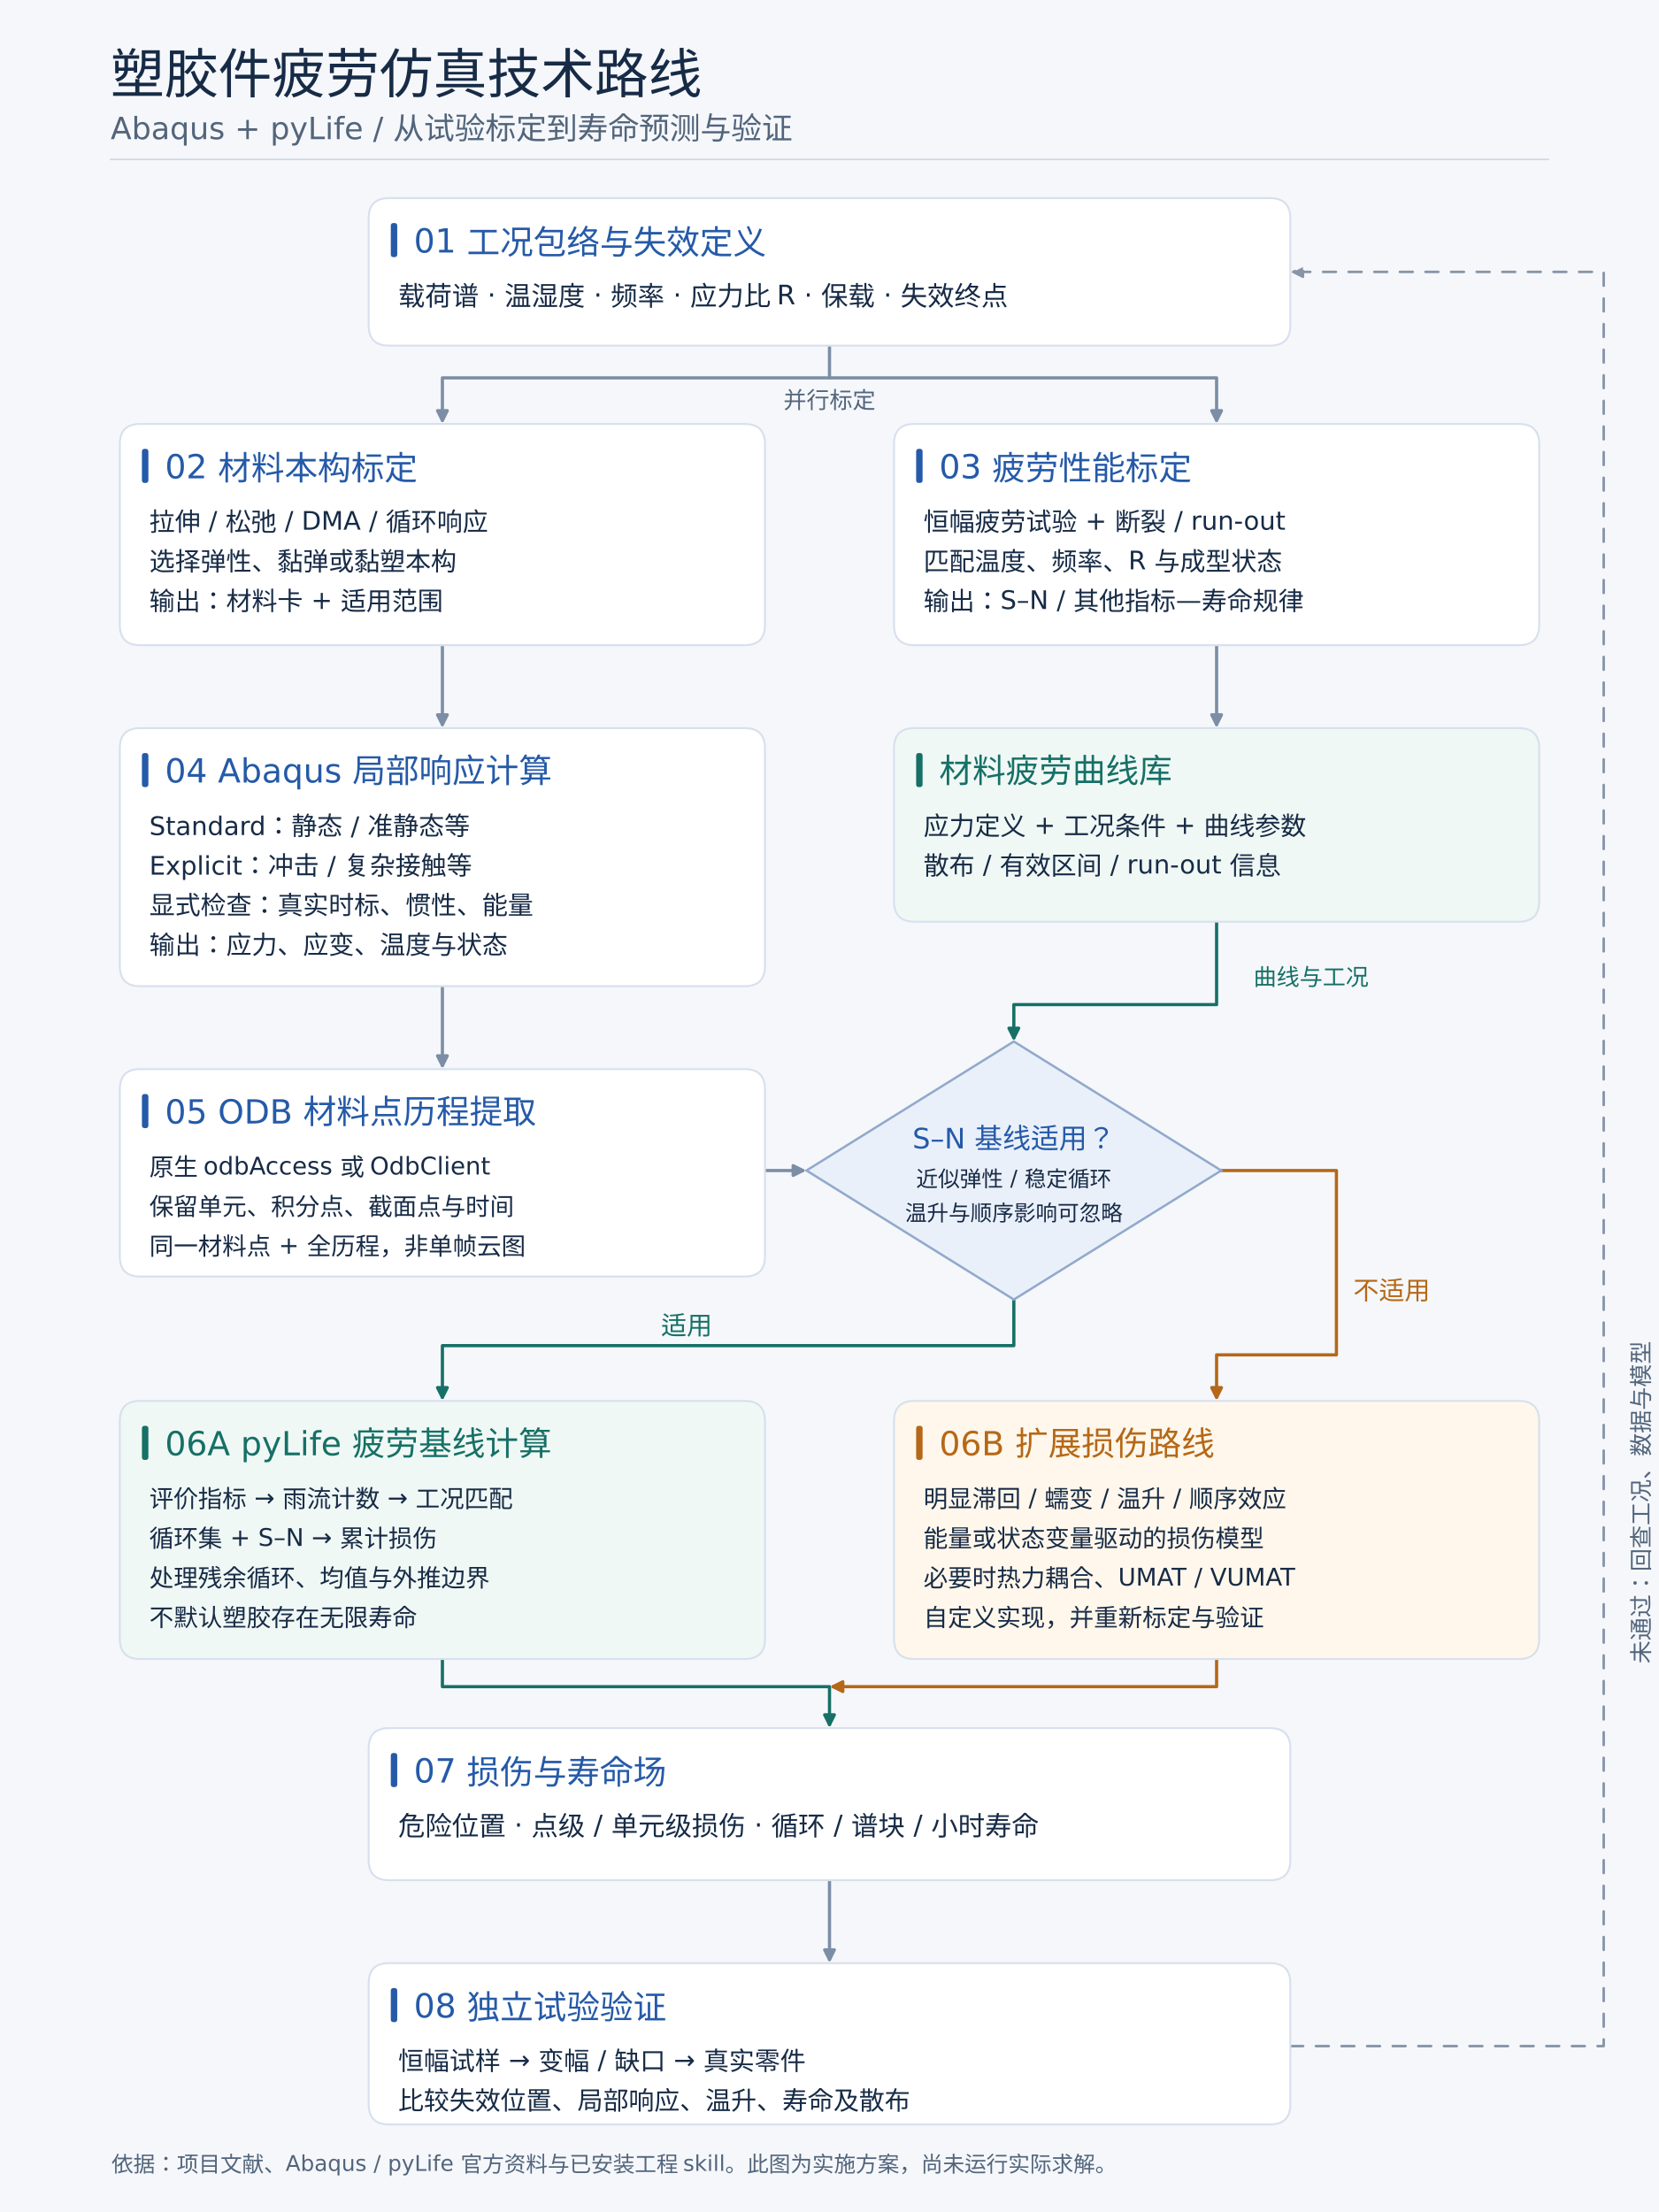
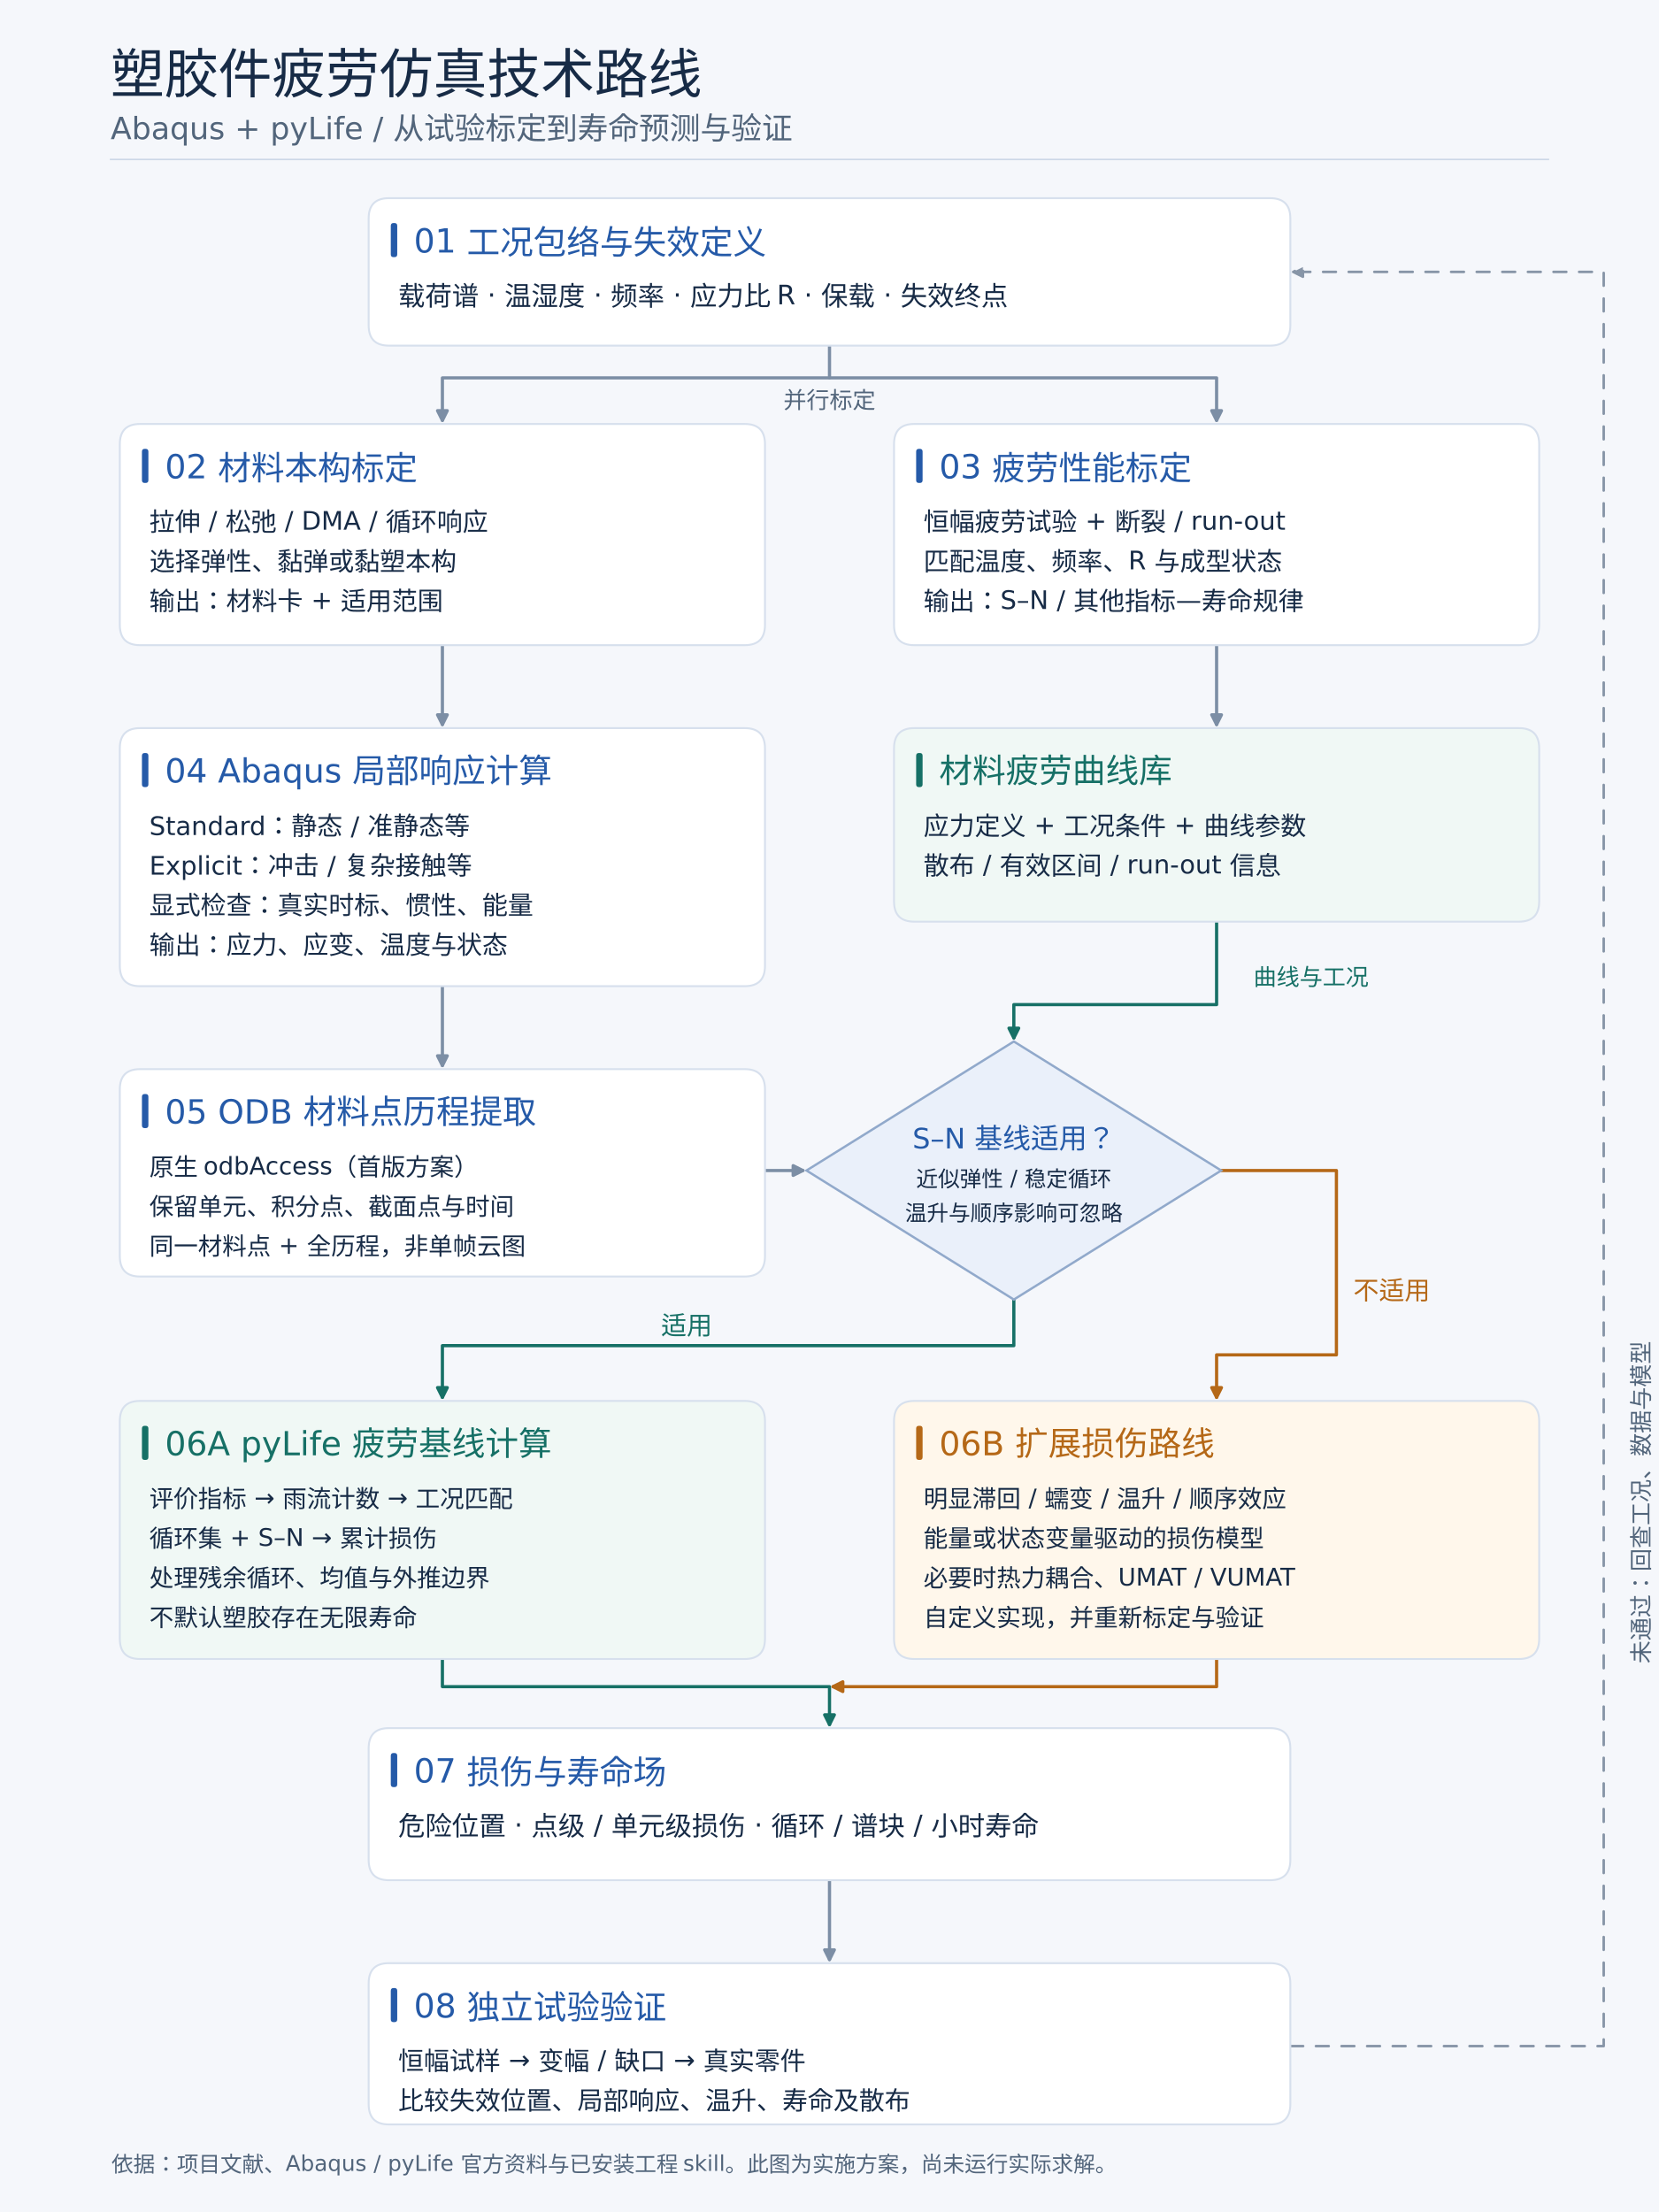
<svg xmlns="http://www.w3.org/2000/svg" width="1296pt" height="1728pt" viewBox="0 0 1296 1728" version="1.1">
  <defs>
    <style type="text/css">*{stroke-linejoin: round; stroke-linecap: butt}</style>
  </defs>
  <g id="figure_1">
    <g id="patch_1">
      <path d="M 0 1728  L 1296 1728  L 1296 0  L 0 0  z " style="fill: #f5f7fb" />
    </g>
    <g id="axes_1">
      <g id="patch_2">
        <path d="M 648 270  L 648 295.2  L 345.6 295.2  L 345.6 328.405  " clip-path="url(#p474b84f887)" style="fill: none; stroke: #7c8ea5; stroke-width: 2.5; stroke-linecap: round" />
        <path d="M 349.4 320.805  L 345.6 328.405  L 341.8 320.805  z " clip-path="url(#p474b84f887)" style="fill: #7c8ea5; stroke: #7c8ea5; stroke-width: 2.5; stroke-linecap: round" />
      </g>
      <g id="patch_3">
        <path d="M 648 295.2  L 950.4 295.2  L 950.4 328.405  " clip-path="url(#p474b84f887)" style="fill: none; stroke: #7c8ea5; stroke-width: 2.5; stroke-linecap: round" />
        <path d="M 954.2 320.805  L 950.4 328.405  L 946.6 320.805  z " clip-path="url(#p474b84f887)" style="fill: #7c8ea5; stroke: #7c8ea5; stroke-width: 2.5; stroke-linecap: round" />
      </g>
      <g id="patch_4">
        <path d="M 345.6 504  L 345.6 566.005  " clip-path="url(#p474b84f887)" style="fill: none; stroke: #7c8ea5; stroke-width: 2.5; stroke-linecap: round" />
        <path d="M 349.4 558.405  L 345.6 566.005  L 341.8 558.405  z " clip-path="url(#p474b84f887)" style="fill: #7c8ea5; stroke: #7c8ea5; stroke-width: 2.5; stroke-linecap: round" />
      </g>
      <g id="patch_5">
        <path d="M 950.4 504  L 950.4 566.005  " clip-path="url(#p474b84f887)" style="fill: none; stroke: #7c8ea5; stroke-width: 2.5; stroke-linecap: round" />
        <path d="M 954.2 558.405  L 950.4 566.005  L 946.6 558.405  z " clip-path="url(#p474b84f887)" style="fill: #7c8ea5; stroke: #7c8ea5; stroke-width: 2.5; stroke-linecap: round" />
      </g>
      <g id="patch_6">
        <path d="M 345.6 770.4  L 345.6 832.405  " clip-path="url(#p474b84f887)" style="fill: none; stroke: #7c8ea5; stroke-width: 2.5; stroke-linecap: round" />
        <path d="M 349.4 824.805  L 345.6 832.405  L 341.8 824.805  z " clip-path="url(#p474b84f887)" style="fill: #7c8ea5; stroke: #7c8ea5; stroke-width: 2.5; stroke-linecap: round" />
      </g>
      <g id="patch_7">
        <path d="M 597.6 914.4  L 627.205 914.4  " clip-path="url(#p474b84f887)" style="fill: none; stroke: #7c8ea5; stroke-width: 2.5; stroke-linecap: round" />
        <path d="M 619.605 910.6  L 627.205 914.4  L 619.605 918.2  z " clip-path="url(#p474b84f887)" style="fill: #7c8ea5; stroke: #7c8ea5; stroke-width: 2.5; stroke-linecap: round" />
      </g>
      <g id="patch_8">
        <path d="M 950.4 720  L 950.4 784.8  L 792 784.8  L 792 810.805  " clip-path="url(#p474b84f887)" style="fill: none; stroke: #167066; stroke-width: 2.5; stroke-linecap: round" />
        <path d="M 795.8 803.205  L 792 810.805  L 788.2 803.205  z " clip-path="url(#p474b84f887)" style="fill: #167066; stroke: #167066; stroke-width: 2.5; stroke-linecap: round" />
      </g>
      <g id="patch_9">
        <path d="M 792 1015.2  L 792 1051.2  L 345.6 1051.2  L 345.6 1091.605  " clip-path="url(#p474b84f887)" style="fill: none; stroke: #167066; stroke-width: 2.5; stroke-linecap: round" />
        <path d="M 349.4 1084.005  L 345.6 1091.605  L 341.8 1084.005  z " clip-path="url(#p474b84f887)" style="fill: #167066; stroke: #167066; stroke-width: 2.5; stroke-linecap: round" />
      </g>
      <g id="patch_10">
        <path d="M 954 914.4  L 1044 914.4  L 1044 1058.4  L 950.4 1058.4  L 950.4 1091.605  " clip-path="url(#p474b84f887)" style="fill: none; stroke: #b56817; stroke-width: 2.5; stroke-linecap: round" />
        <path d="M 954.2 1084.005  L 950.4 1091.605  L 946.6 1084.005  z " clip-path="url(#p474b84f887)" style="fill: #b56817; stroke: #b56817; stroke-width: 2.5; stroke-linecap: round" />
      </g>
      <g id="patch_11">
        <path d="M 345.6 1296  L 345.6 1317.6  L 648 1317.6  L 648 1347.205  " clip-path="url(#p474b84f887)" style="fill: none; stroke: #167066; stroke-width: 2.5; stroke-linecap: round" />
        <path d="M 651.8 1339.605  L 648 1347.205  L 644.2 1339.605  z " clip-path="url(#p474b84f887)" style="fill: #167066; stroke: #167066; stroke-width: 2.5; stroke-linecap: round" />
      </g>
      <g id="patch_12">
        <path d="M 950.4 1296  L 950.4 1317.6  L 650.795 1317.6  " clip-path="url(#p474b84f887)" style="fill: none; stroke: #b56817; stroke-width: 2.5; stroke-linecap: round" />
        <path d="M 658.395 1321.4  L 650.795 1317.6  L 658.395 1313.8  z " clip-path="url(#p474b84f887)" style="fill: #b56817; stroke: #b56817; stroke-width: 2.5; stroke-linecap: round" />
      </g>
      <g id="patch_13">
        <path d="M 648 1468.8  L 648 1530.805  " clip-path="url(#p474b84f887)" style="fill: none; stroke: #7c8ea5; stroke-width: 2.5; stroke-linecap: round" />
        <path d="M 651.8 1523.205  L 648 1530.805  L 644.2 1523.205  z " clip-path="url(#p474b84f887)" style="fill: #7c8ea5; stroke: #7c8ea5; stroke-width: 2.5; stroke-linecap: round" />
      </g>
      <g id="patch_14">
        <path d="M 1008 1598.4  L 1252.8 1598.4  L 1252.8 212.4  L 1010.236 212.4  " clip-path="url(#p474b84f887)" style="fill: none; stroke-dasharray: 10,10; stroke-dashoffset: 0; stroke: #8795a7; stroke-width: 2; stroke-linecap: round" />
        <path d="M 1017.836 216.2  L 1010.236 212.4  L 1017.836 208.6  z " clip-path="url(#p474b84f887)" style="fill: #8795a7; stroke-dasharray: 10,10; stroke-dashoffset: 0; stroke: #8795a7; stroke-width: 2; stroke-linecap: round" />
      </g>
      <g id="line2d_1">
        <path d="M 86.4 124.56  L 1209.6 124.56  " clip-path="url(#p474b84f887)" style="fill: none; stroke: #cdd8e7; stroke-width: 1.2; stroke-linecap: square" />
      </g>
      <g id="patch_15">
        <path d="M 303.84 154.8  L 992.16 154.8  Q 1008 154.8 1008 170.64  L 1008 254.16  Q 1008 270 992.16 270  L 303.84 270  Q 288 270 288 254.16  L 288 170.64  Q 288 154.8 303.84 154.8  z " clip-path="url(#p474b84f887)" style="fill: #ffffff; stroke: #d7e0ed; stroke-width: 1.5; stroke-linejoin: miter" />
      </g>
      <g id="patch_16">
        <path d="M 109.44 331.2  L 581.76 331.2  Q 597.6 331.2 597.6 347.04  L 597.6 488.16  Q 597.6 504 581.76 504  L 109.44 504  Q 93.6 504 93.6 488.16  L 93.6 347.04  Q 93.6 331.2 109.44 331.2  z " clip-path="url(#p474b84f887)" style="fill: #ffffff; stroke: #d7e0ed; stroke-width: 1.5; stroke-linejoin: miter" />
      </g>
      <g id="patch_17">
        <path d="M 714.24 331.2  L 1186.56 331.2  Q 1202.4 331.2 1202.4 347.04  L 1202.4 488.16  Q 1202.4 504 1186.56 504  L 714.24 504  Q 698.4 504 698.4 488.16  L 698.4 347.04  Q 698.4 331.2 714.24 331.2  z " clip-path="url(#p474b84f887)" style="fill: #ffffff; stroke: #d7e0ed; stroke-width: 1.5; stroke-linejoin: miter" />
      </g>
      <g id="patch_18">
        <path d="M 109.44 568.8  L 581.76 568.8  Q 597.6 568.8 597.6 584.64  L 597.6 754.56  Q 597.6 770.4 581.76 770.4  L 109.44 770.4  Q 93.6 770.4 93.6 754.56  L 93.6 584.64  Q 93.6 568.8 109.44 568.8  z " clip-path="url(#p474b84f887)" style="fill: #ffffff; stroke: #d7e0ed; stroke-width: 1.5; stroke-linejoin: miter" />
      </g>
      <g id="patch_19">
        <path d="M 714.24 568.8  L 1186.56 568.8  Q 1202.4 568.8 1202.4 584.64  L 1202.4 704.16  Q 1202.4 720 1186.56 720  L 714.24 720  Q 698.4 720 698.4 704.16  L 698.4 584.64  Q 698.4 568.8 714.24 568.8  z " clip-path="url(#p474b84f887)" style="fill: #f0f8f5; stroke: #d7e0ed; stroke-width: 1.5; stroke-linejoin: miter" />
      </g>
      <g id="patch_20">
        <path d="M 109.44 835.2  L 581.76 835.2  Q 597.6 835.2 597.6 851.04  L 597.6 981.36  Q 597.6 997.2 581.76 997.2  L 109.44 997.2  Q 93.6 997.2 93.6 981.36  L 93.6 851.04  Q 93.6 835.2 109.44 835.2  z " clip-path="url(#p474b84f887)" style="fill: #ffffff; stroke: #d7e0ed; stroke-width: 1.5; stroke-linejoin: miter" />
      </g>
      <g id="patch_21">
        <path d="M 792 813.6  L 954 914.4  L 792 1015.2  L 630 914.4  z " clip-path="url(#p474b84f887)" style="fill: #eaf0fa; stroke: #91a9cb; stroke-width: 1.8; stroke-linejoin: miter" />
      </g>
      <g id="patch_22">
        <path d="M 109.44 1094.4  L 581.76 1094.4  Q 597.6 1094.4 597.6 1110.24  L 597.6 1280.16  Q 597.6 1296 581.76 1296  L 109.44 1296  Q 93.6 1296 93.6 1280.16  L 93.6 1110.24  Q 93.6 1094.4 109.44 1094.4  z " clip-path="url(#p474b84f887)" style="fill: #f0f8f5; stroke: #d7e0ed; stroke-width: 1.5; stroke-linejoin: miter" />
      </g>
      <g id="patch_23">
        <path d="M 714.24 1094.4  L 1186.56 1094.4  Q 1202.4 1094.4 1202.4 1110.24  L 1202.4 1280.16  Q 1202.4 1296 1186.56 1296  L 714.24 1296  Q 698.4 1296 698.4 1280.16  L 698.4 1110.24  Q 698.4 1094.4 714.24 1094.4  z " clip-path="url(#p474b84f887)" style="fill: #fff7eb; stroke: #d7e0ed; stroke-width: 1.5; stroke-linejoin: miter" />
      </g>
      <g id="patch_24">
        <path d="M 303.84 1350  L 992.16 1350  Q 1008 1350 1008 1365.84  L 1008 1452.96  Q 1008 1468.8 992.16 1468.8  L 303.84 1468.8  Q 288 1468.8 288 1452.96  L 288 1365.84  Q 288 1350 303.84 1350  z " clip-path="url(#p474b84f887)" style="fill: #ffffff; stroke: #d7e0ed; stroke-width: 1.5; stroke-linejoin: miter" />
      </g>
      <g id="patch_25">
        <path d="M 303.84 1533.6  L 992.16 1533.6  Q 1008 1533.6 1008 1549.44  L 1008 1643.76  Q 1008 1659.6 992.16 1659.6  L 303.84 1659.6  Q 288 1659.6 288 1643.76  L 288 1549.44  Q 288 1533.6 303.84 1533.6  z " clip-path="url(#p474b84f887)" style="fill: #ffffff; stroke: #d7e0ed; stroke-width: 1.5; stroke-linejoin: miter" />
      </g>
      <g id="patch_26">
        <path d="M 307.44 174.24  L 308.16 174.24  Q 310.32 174.24 310.32 176.4  L 310.32 198.72  Q 310.32 200.88 308.16 200.88  L 307.44 200.88  Q 305.28 200.88 305.28 198.72  L 305.28 176.4  Q 305.28 174.24 307.44 174.24  z " clip-path="url(#p474b84f887)" style="fill: #255aa8" />
      </g>
      <g id="patch_27">
        <path d="M 113.04 350.64  L 113.76 350.64  Q 115.92 350.64 115.92 352.8  L 115.92 375.12  Q 115.92 377.28 113.76 377.28  L 113.04 377.28  Q 110.88 377.28 110.88 375.12  L 110.88 352.8  Q 110.88 350.64 113.04 350.64  z " clip-path="url(#p474b84f887)" style="fill: #255aa8" />
      </g>
      <g id="patch_28">
        <path d="M 717.84 350.64  L 718.56 350.64  Q 720.72 350.64 720.72 352.8  L 720.72 375.12  Q 720.72 377.28 718.56 377.28  L 717.84 377.28  Q 715.68 377.28 715.68 375.12  L 715.68 352.8  Q 715.68 350.64 717.84 350.64  z " clip-path="url(#p474b84f887)" style="fill: #255aa8" />
      </g>
      <g id="patch_29">
        <path d="M 113.04 588.24  L 113.76 588.24  Q 115.92 588.24 115.92 590.4  L 115.92 612.72  Q 115.92 614.88 113.76 614.88  L 113.04 614.88  Q 110.88 614.88 110.88 612.72  L 110.88 590.4  Q 110.88 588.24 113.04 588.24  z " clip-path="url(#p474b84f887)" style="fill: #255aa8" />
      </g>
      <g id="patch_30">
        <path d="M 717.84 588.24  L 718.56 588.24  Q 720.72 588.24 720.72 590.4  L 720.72 612.72  Q 720.72 614.88 718.56 614.88  L 717.84 614.88  Q 715.68 614.88 715.68 612.72  L 715.68 590.4  Q 715.68 588.24 717.84 588.24  z " clip-path="url(#p474b84f887)" style="fill: #167066" />
      </g>
      <g id="patch_31">
        <path d="M 113.04 854.64  L 113.76 854.64  Q 115.92 854.64 115.92 856.8  L 115.92 879.12  Q 115.92 881.28 113.76 881.28  L 113.04 881.28  Q 110.88 881.28 110.88 879.12  L 110.88 856.8  Q 110.88 854.64 113.04 854.64  z " clip-path="url(#p474b84f887)" style="fill: #255aa8" />
      </g>
      <g id="patch_32">
        <path d="M 113.04 1113.84  L 113.76 1113.84  Q 115.92 1113.84 115.92 1116  L 115.92 1138.32  Q 115.92 1140.48 113.76 1140.48  L 113.04 1140.48  Q 110.88 1140.48 110.88 1138.32  L 110.88 1116  Q 110.88 1113.84 113.04 1113.84  z " clip-path="url(#p474b84f887)" style="fill: #167066" />
      </g>
      <g id="patch_33">
        <path d="M 717.84 1113.84  L 718.56 1113.84  Q 720.72 1113.84 720.72 1116  L 720.72 1138.32  Q 720.72 1140.48 718.56 1140.48  L 717.84 1140.48  Q 715.68 1140.48 715.68 1138.32  L 715.68 1116  Q 715.68 1113.84 717.84 1113.84  z " clip-path="url(#p474b84f887)" style="fill: #b56817" />
      </g>
      <g id="patch_34">
        <path d="M 307.44 1369.44  L 308.16 1369.44  Q 310.32 1369.44 310.32 1371.6  L 310.32 1393.92  Q 310.32 1396.08 308.16 1396.08  L 307.44 1396.08  Q 305.28 1396.08 305.28 1393.92  L 305.28 1371.6  Q 305.28 1369.44 307.44 1369.44  z " clip-path="url(#p474b84f887)" style="fill: #255aa8" />
      </g>
      <g id="patch_35">
        <path d="M 307.44 1553.04  L 308.16 1553.04  Q 310.32 1553.04 310.32 1555.2  L 310.32 1577.52  Q 310.32 1579.68 308.16 1579.68  L 307.44 1579.68  Q 305.28 1579.68 305.28 1577.52  L 305.28 1555.2  Q 305.28 1553.04 307.44 1553.04  z " clip-path="url(#p474b84f887)" style="fill: #255aa8" />
      </g>
      <g id="text_1">
        <text style="font-size: 42px; font-family: 'DejaVu Sans', 'Bitstream Vera Sans', 'Computer Modern Sans Serif', 'Lucida Grande', 'Verdana', 'Geneva', 'Lucid', 'Arial', 'Helvetica', 'Avant Garde', sans-serif; text-anchor: start; fill: #172b46" x="86.4" y="72.72" transform="rotate(-0 86.4 72.72)">塑胶件疲劳仿真技术路线</text>
      </g>
      <g id="text_2">
        <text style="font-size: 24px; font-family: 'DejaVu Sans', 'Bitstream Vera Sans', 'Computer Modern Sans Serif', 'Lucida Grande', 'Verdana', 'Geneva', 'Lucid', 'Arial', 'Helvetica', 'Avant Garde', sans-serif; text-anchor: start; fill: #52657b" x="86.4" y="108.72" transform="rotate(-0 86.4 108.72)">Abaqus + pyLife  /  从试验标定到寿命预测与验证</text>
      </g>
      <g id="text_3">
        <text style="font-size: 26px; font-family: 'DejaVu Sans', 'Bitstream Vera Sans', 'Computer Modern Sans Serif', 'Lucida Grande', 'Verdana', 'Geneva', 'Lucid', 'Arial', 'Helvetica', 'Avant Garde', sans-serif; text-anchor: start; fill: #255aa8" x="323.28" y="197.28" transform="rotate(-0 323.28 197.28)">01  工况包络与失效定义</text>
      </g>
      <g id="text_4">
        <text style="font-size: 21px; font-family: 'DejaVu Sans', 'Bitstream Vera Sans', 'Computer Modern Sans Serif', 'Lucida Grande', 'Verdana', 'Geneva', 'Lucid', 'Arial', 'Helvetica', 'Avant Garde', sans-serif; text-anchor: start; fill: #172b46" x="311.04" y="238.68" transform="rotate(-0 311.04 238.68)">载荷谱 · 温湿度 · 频率 · 应力比 R · 保载 · 失效终点</text>
      </g>
      <g id="text_5">
        <text style="font-size: 26px; font-family: 'DejaVu Sans', 'Bitstream Vera Sans', 'Computer Modern Sans Serif', 'Lucida Grande', 'Verdana', 'Geneva', 'Lucid', 'Arial', 'Helvetica', 'Avant Garde', sans-serif; text-anchor: start; fill: #255aa8" x="128.88" y="373.68" transform="rotate(-0 128.88 373.68)">02  材料本构标定</text>
      </g>
      <g id="text_6">
        <text style="font-size: 20px; font-family: 'DejaVu Sans', 'Bitstream Vera Sans', 'Computer Modern Sans Serif', 'Lucida Grande', 'Verdana', 'Geneva', 'Lucid', 'Arial', 'Helvetica', 'Avant Garde', sans-serif; text-anchor: start; fill: #172b46" x="116.64" y="414.72" transform="rotate(-0 116.64 414.72)">拉伸 / 松弛 / DMA / 循环响应</text>
      </g>
      <g id="text_7">
        <text style="font-size: 20px; font-family: 'DejaVu Sans', 'Bitstream Vera Sans', 'Computer Modern Sans Serif', 'Lucida Grande', 'Verdana', 'Geneva', 'Lucid', 'Arial', 'Helvetica', 'Avant Garde', sans-serif; text-anchor: start; fill: #172b46" x="116.64" y="445.68" transform="rotate(-0 116.64 445.68)">选择弹性、黏弹或黏塑本构</text>
      </g>
      <g id="text_8">
        <text style="font-size: 20px; font-family: 'DejaVu Sans', 'Bitstream Vera Sans', 'Computer Modern Sans Serif', 'Lucida Grande', 'Verdana', 'Geneva', 'Lucid', 'Arial', 'Helvetica', 'Avant Garde', sans-serif; text-anchor: start; fill: #172b46" x="116.64" y="476.64" transform="rotate(-0 116.64 476.64)">输出：材料卡 + 适用范围</text>
      </g>
      <g id="text_9">
        <text style="font-size: 26px; font-family: 'DejaVu Sans', 'Bitstream Vera Sans', 'Computer Modern Sans Serif', 'Lucida Grande', 'Verdana', 'Geneva', 'Lucid', 'Arial', 'Helvetica', 'Avant Garde', sans-serif; text-anchor: start; fill: #255aa8" x="733.68" y="373.68" transform="rotate(-0 733.68 373.68)">03  疲劳性能标定</text>
      </g>
      <g id="text_10">
        <text style="font-size: 20px; font-family: 'DejaVu Sans', 'Bitstream Vera Sans', 'Computer Modern Sans Serif', 'Lucida Grande', 'Verdana', 'Geneva', 'Lucid', 'Arial', 'Helvetica', 'Avant Garde', sans-serif; text-anchor: start; fill: #172b46" x="721.44" y="414.72" transform="rotate(-0 721.44 414.72)">恒幅疲劳试验 + 断裂 / run-out</text>
      </g>
      <g id="text_11">
        <text style="font-size: 20px; font-family: 'DejaVu Sans', 'Bitstream Vera Sans', 'Computer Modern Sans Serif', 'Lucida Grande', 'Verdana', 'Geneva', 'Lucid', 'Arial', 'Helvetica', 'Avant Garde', sans-serif; text-anchor: start; fill: #172b46" x="721.44" y="445.68" transform="rotate(-0 721.44 445.68)">匹配温度、频率、R 与成型状态</text>
      </g>
      <g id="text_12">
        <text style="font-size: 20px; font-family: 'DejaVu Sans', 'Bitstream Vera Sans', 'Computer Modern Sans Serif', 'Lucida Grande', 'Verdana', 'Geneva', 'Lucid', 'Arial', 'Helvetica', 'Avant Garde', sans-serif; text-anchor: start; fill: #172b46" x="721.44" y="476.64" transform="rotate(-0 721.44 476.64)">输出：S–N / 其他指标—寿命规律</text>
      </g>
      <g id="text_13">
        <text style="font-size: 18px; font-family: 'DejaVu Sans', 'Bitstream Vera Sans', 'Computer Modern Sans Serif', 'Lucida Grande', 'Verdana', 'Geneva', 'Lucid', 'Arial', 'Helvetica', 'Avant Garde', sans-serif; text-anchor: middle; fill: #52657b" x="648" y="318.96" transform="rotate(-0 648 318.96)">并行标定</text>
      </g>
      <g id="text_14">
        <text style="font-size: 26px; font-family: 'DejaVu Sans', 'Bitstream Vera Sans', 'Computer Modern Sans Serif', 'Lucida Grande', 'Verdana', 'Geneva', 'Lucid', 'Arial', 'Helvetica', 'Avant Garde', sans-serif; text-anchor: start; fill: #255aa8" x="128.88" y="611.28" transform="rotate(-0 128.88 611.28)">04  Abaqus 局部响应计算</text>
      </g>
      <g id="text_15">
        <text style="font-size: 20px; font-family: 'DejaVu Sans', 'Bitstream Vera Sans', 'Computer Modern Sans Serif', 'Lucida Grande', 'Verdana', 'Geneva', 'Lucid', 'Arial', 'Helvetica', 'Avant Garde', sans-serif; text-anchor: start; fill: #172b46" x="116.64" y="652.32" transform="rotate(-0 116.64 652.32)">Standard：静态 / 准静态等</text>
      </g>
      <g id="text_16">
        <text style="font-size: 20px; font-family: 'DejaVu Sans', 'Bitstream Vera Sans', 'Computer Modern Sans Serif', 'Lucida Grande', 'Verdana', 'Geneva', 'Lucid', 'Arial', 'Helvetica', 'Avant Garde', sans-serif; text-anchor: start; fill: #172b46" x="116.64" y="683.28" transform="rotate(-0 116.64 683.28)">Explicit：冲击 / 复杂接触等</text>
      </g>
      <g id="text_17">
        <text style="font-size: 20px; font-family: 'DejaVu Sans', 'Bitstream Vera Sans', 'Computer Modern Sans Serif', 'Lucida Grande', 'Verdana', 'Geneva', 'Lucid', 'Arial', 'Helvetica', 'Avant Garde', sans-serif; text-anchor: start; fill: #172b46" x="116.64" y="714.24" transform="rotate(-0 116.64 714.24)">显式检查：真实时标、惯性、能量</text>
      </g>
      <g id="text_18">
        <text style="font-size: 20px; font-family: 'DejaVu Sans', 'Bitstream Vera Sans', 'Computer Modern Sans Serif', 'Lucida Grande', 'Verdana', 'Geneva', 'Lucid', 'Arial', 'Helvetica', 'Avant Garde', sans-serif; text-anchor: start; fill: #172b46" x="116.64" y="745.2" transform="rotate(-0 116.64 745.2)">输出：应力、应变、温度与状态</text>
      </g>
      <g id="text_19">
        <text style="font-size: 26px; font-family: 'DejaVu Sans', 'Bitstream Vera Sans', 'Computer Modern Sans Serif', 'Lucida Grande', 'Verdana', 'Geneva', 'Lucid', 'Arial', 'Helvetica', 'Avant Garde', sans-serif; text-anchor: start; fill: #167066" x="733.68" y="611.28" transform="rotate(-0 733.68 611.28)">材料疲劳曲线库</text>
      </g>
      <g id="text_20">
        <text style="font-size: 20px; font-family: 'DejaVu Sans', 'Bitstream Vera Sans', 'Computer Modern Sans Serif', 'Lucida Grande', 'Verdana', 'Geneva', 'Lucid', 'Arial', 'Helvetica', 'Avant Garde', sans-serif; text-anchor: start; fill: #172b46" x="721.44" y="652.32" transform="rotate(-0 721.44 652.32)">应力定义 + 工况条件 + 曲线参数</text>
      </g>
      <g id="text_21">
        <text style="font-size: 20px; font-family: 'DejaVu Sans', 'Bitstream Vera Sans', 'Computer Modern Sans Serif', 'Lucida Grande', 'Verdana', 'Geneva', 'Lucid', 'Arial', 'Helvetica', 'Avant Garde', sans-serif; text-anchor: start; fill: #172b46" x="721.44" y="683.28" transform="rotate(-0 721.44 683.28)">散布 / 有效区间 / run-out 信息</text>
      </g>
      <g id="text_22">
        <text style="font-size: 26px; font-family: 'DejaVu Sans', 'Bitstream Vera Sans', 'Computer Modern Sans Serif', 'Lucida Grande', 'Verdana', 'Geneva', 'Lucid', 'Arial', 'Helvetica', 'Avant Garde', sans-serif; text-anchor: start; fill: #255aa8" x="128.88" y="877.68" transform="rotate(-0 128.88 877.68)">05  ODB 材料点历程提取</text>
      </g>
      <g id="text_23">
-         <text style="font-size: 19px; font-family: 'DejaVu Sans', 'Bitstream Vera Sans', 'Computer Modern Sans Serif', 'Lucida Grande', 'Verdana', 'Geneva', 'Lucid', 'Arial', 'Helvetica', 'Avant Garde', sans-serif; text-anchor: start; fill: #172b46" x="116.64" y="918.36" transform="rotate(-0 116.64 918.36)">原生 odbAccess 或 OdbClient</text>
+         <text style="font-size: 19px; font-family: 'DejaVu Sans', 'Bitstream Vera Sans', 'Computer Modern Sans Serif', 'Lucida Grande', 'Verdana', 'Geneva', 'Lucid', 'Arial', 'Helvetica', 'Avant Garde', sans-serif; text-anchor: start; fill: #172b46" x="116.64" y="918.36" transform="rotate(-0 116.64 918.36)">原生 odbAccess（首版方案）</text>
      </g>
      <g id="text_24">
        <text style="font-size: 19px; font-family: 'DejaVu Sans', 'Bitstream Vera Sans', 'Computer Modern Sans Serif', 'Lucida Grande', 'Verdana', 'Geneva', 'Lucid', 'Arial', 'Helvetica', 'Avant Garde', sans-serif; text-anchor: start; fill: #172b46" x="116.64" y="949.32" transform="rotate(-0 116.64 949.32)">保留单元、积分点、截面点与时间</text>
      </g>
      <g id="text_25">
        <text style="font-size: 19px; font-family: 'DejaVu Sans', 'Bitstream Vera Sans', 'Computer Modern Sans Serif', 'Lucida Grande', 'Verdana', 'Geneva', 'Lucid', 'Arial', 'Helvetica', 'Avant Garde', sans-serif; text-anchor: start; fill: #172b46" x="116.64" y="980.28" transform="rotate(-0 116.64 980.28)">同一材料点 + 全历程，非单帧云图</text>
      </g>
      <g id="text_26">
        <text style="font-size: 22px; font-family: 'DejaVu Sans', 'Bitstream Vera Sans', 'Computer Modern Sans Serif', 'Lucida Grande', 'Verdana', 'Geneva', 'Lucid', 'Arial', 'Helvetica', 'Avant Garde', sans-serif; text-anchor: middle; fill: #255aa8" x="792" y="897.12" transform="rotate(-0 792 897.12)">S–N 基线适用？</text>
      </g>
      <g id="text_27">
        <text style="font-size: 17px; font-family: 'DejaVu Sans', 'Bitstream Vera Sans', 'Computer Modern Sans Serif', 'Lucida Grande', 'Verdana', 'Geneva', 'Lucid', 'Arial', 'Helvetica', 'Avant Garde', sans-serif; text-anchor: middle; fill: #172b46" x="792" y="927" transform="rotate(-0 792 927)">近似弹性 / 稳定循环</text>
      </g>
      <g id="text_28">
        <text style="font-size: 17px; font-family: 'DejaVu Sans', 'Bitstream Vera Sans', 'Computer Modern Sans Serif', 'Lucida Grande', 'Verdana', 'Geneva', 'Lucid', 'Arial', 'Helvetica', 'Avant Garde', sans-serif; text-anchor: middle; fill: #172b46" x="792" y="953.64" transform="rotate(-0 792 953.64)">温升与顺序影响可忽略</text>
      </g>
      <g id="text_29">
        <text style="font-size: 18px; font-family: 'DejaVu Sans', 'Bitstream Vera Sans', 'Computer Modern Sans Serif', 'Lucida Grande', 'Verdana', 'Geneva', 'Lucid', 'Arial', 'Helvetica', 'Avant Garde', sans-serif; text-anchor: start; fill: #167066" x="979.2" y="769.68" transform="rotate(-0 979.2 769.68)">曲线与工况</text>
      </g>
      <g id="text_30">
        <text style="font-size: 26px; font-family: 'DejaVu Sans', 'Bitstream Vera Sans', 'Computer Modern Sans Serif', 'Lucida Grande', 'Verdana', 'Geneva', 'Lucid', 'Arial', 'Helvetica', 'Avant Garde', sans-serif; text-anchor: start; fill: #167066" x="128.88" y="1136.88" transform="rotate(-0 128.88 1136.88)">06A  pyLife 疲劳基线计算</text>
      </g>
      <g id="text_31">
        <text style="font-size: 19px; font-family: 'DejaVu Sans', 'Bitstream Vera Sans', 'Computer Modern Sans Serif', 'Lucida Grande', 'Verdana', 'Geneva', 'Lucid', 'Arial', 'Helvetica', 'Avant Garde', sans-serif; text-anchor: start; fill: #172b46" x="116.64" y="1177.56" transform="rotate(-0 116.64 1177.56)">评价指标 → 雨流计数 → 工况匹配</text>
      </g>
      <g id="text_32">
        <text style="font-size: 19px; font-family: 'DejaVu Sans', 'Bitstream Vera Sans', 'Computer Modern Sans Serif', 'Lucida Grande', 'Verdana', 'Geneva', 'Lucid', 'Arial', 'Helvetica', 'Avant Garde', sans-serif; text-anchor: start; fill: #172b46" x="116.64" y="1208.52" transform="rotate(-0 116.64 1208.52)">循环集 + S–N → 累计损伤</text>
      </g>
      <g id="text_33">
        <text style="font-size: 19px; font-family: 'DejaVu Sans', 'Bitstream Vera Sans', 'Computer Modern Sans Serif', 'Lucida Grande', 'Verdana', 'Geneva', 'Lucid', 'Arial', 'Helvetica', 'Avant Garde', sans-serif; text-anchor: start; fill: #172b46" x="116.64" y="1239.48" transform="rotate(-0 116.64 1239.48)">处理残余循环、均值与外推边界</text>
      </g>
      <g id="text_34">
        <text style="font-size: 19px; font-family: 'DejaVu Sans', 'Bitstream Vera Sans', 'Computer Modern Sans Serif', 'Lucida Grande', 'Verdana', 'Geneva', 'Lucid', 'Arial', 'Helvetica', 'Avant Garde', sans-serif; text-anchor: start; fill: #172b46" x="116.64" y="1270.44" transform="rotate(-0 116.64 1270.44)">不默认塑胶存在无限寿命</text>
      </g>
      <g id="text_35">
        <text style="font-size: 26px; font-family: 'DejaVu Sans', 'Bitstream Vera Sans', 'Computer Modern Sans Serif', 'Lucida Grande', 'Verdana', 'Geneva', 'Lucid', 'Arial', 'Helvetica', 'Avant Garde', sans-serif; text-anchor: start; fill: #b56817" x="733.68" y="1136.88" transform="rotate(-0 733.68 1136.88)">06B  扩展损伤路线</text>
      </g>
      <g id="text_36">
        <text style="font-size: 19px; font-family: 'DejaVu Sans', 'Bitstream Vera Sans', 'Computer Modern Sans Serif', 'Lucida Grande', 'Verdana', 'Geneva', 'Lucid', 'Arial', 'Helvetica', 'Avant Garde', sans-serif; text-anchor: start; fill: #172b46" x="721.44" y="1177.56" transform="rotate(-0 721.44 1177.56)">明显滞回 / 蠕变 / 温升 / 顺序效应</text>
      </g>
      <g id="text_37">
        <text style="font-size: 19px; font-family: 'DejaVu Sans', 'Bitstream Vera Sans', 'Computer Modern Sans Serif', 'Lucida Grande', 'Verdana', 'Geneva', 'Lucid', 'Arial', 'Helvetica', 'Avant Garde', sans-serif; text-anchor: start; fill: #172b46" x="721.44" y="1208.52" transform="rotate(-0 721.44 1208.52)">能量或状态变量驱动的损伤模型</text>
      </g>
      <g id="text_38">
        <text style="font-size: 19px; font-family: 'DejaVu Sans', 'Bitstream Vera Sans', 'Computer Modern Sans Serif', 'Lucida Grande', 'Verdana', 'Geneva', 'Lucid', 'Arial', 'Helvetica', 'Avant Garde', sans-serif; text-anchor: start; fill: #172b46" x="721.44" y="1239.48" transform="rotate(-0 721.44 1239.48)">必要时热力耦合、UMAT / VUMAT</text>
      </g>
      <g id="text_39">
        <text style="font-size: 19px; font-family: 'DejaVu Sans', 'Bitstream Vera Sans', 'Computer Modern Sans Serif', 'Lucida Grande', 'Verdana', 'Geneva', 'Lucid', 'Arial', 'Helvetica', 'Avant Garde', sans-serif; text-anchor: start; fill: #172b46" x="721.44" y="1270.44" transform="rotate(-0 721.44 1270.44)">自定义实现，并重新标定与验证</text>
      </g>
      <g id="text_40">
        <text style="font-size: 20px; font-family: 'DejaVu Sans', 'Bitstream Vera Sans', 'Computer Modern Sans Serif', 'Lucida Grande', 'Verdana', 'Geneva', 'Lucid', 'Arial', 'Helvetica', 'Avant Garde', sans-serif; text-anchor: middle; fill: #167066" x="536.4" y="1042.56" transform="rotate(-0 536.4 1042.56)">适用</text>
      </g>
      <g id="text_41">
        <text style="font-size: 20px; font-family: 'DejaVu Sans', 'Bitstream Vera Sans', 'Computer Modern Sans Serif', 'Lucida Grande', 'Verdana', 'Geneva', 'Lucid', 'Arial', 'Helvetica', 'Avant Garde', sans-serif; text-anchor: middle; fill: #b56817" x="1087.2" y="1015.2" transform="rotate(-0 1087.2 1015.2)">不适用</text>
      </g>
      <g id="text_42">
        <text style="font-size: 26px; font-family: 'DejaVu Sans', 'Bitstream Vera Sans', 'Computer Modern Sans Serif', 'Lucida Grande', 'Verdana', 'Geneva', 'Lucid', 'Arial', 'Helvetica', 'Avant Garde', sans-serif; text-anchor: start; fill: #255aa8" x="323.28" y="1392.48" transform="rotate(-0 323.28 1392.48)">07  损伤与寿命场</text>
      </g>
      <g id="text_43">
        <text style="font-size: 21px; font-family: 'DejaVu Sans', 'Bitstream Vera Sans', 'Computer Modern Sans Serif', 'Lucida Grande', 'Verdana', 'Geneva', 'Lucid', 'Arial', 'Helvetica', 'Avant Garde', sans-serif; text-anchor: start; fill: #172b46" x="311.04" y="1433.88" transform="rotate(-0 311.04 1433.88)">危险位置 · 点级 / 单元级损伤 · 循环 / 谱块 / 小时寿命</text>
      </g>
      <g id="text_44">
        <text style="font-size: 26px; font-family: 'DejaVu Sans', 'Bitstream Vera Sans', 'Computer Modern Sans Serif', 'Lucida Grande', 'Verdana', 'Geneva', 'Lucid', 'Arial', 'Helvetica', 'Avant Garde', sans-serif; text-anchor: start; fill: #255aa8" x="323.28" y="1576.08" transform="rotate(-0 323.28 1576.08)">08  独立试验验证</text>
      </g>
      <g id="text_45">
        <text style="font-size: 20px; font-family: 'DejaVu Sans', 'Bitstream Vera Sans', 'Computer Modern Sans Serif', 'Lucida Grande', 'Verdana', 'Geneva', 'Lucid', 'Arial', 'Helvetica', 'Avant Garde', sans-serif; text-anchor: start; fill: #172b46" x="311.04" y="1617.12" transform="rotate(-0 311.04 1617.12)">恒幅试样 → 变幅 / 缺口 → 真实零件</text>
      </g>
      <g id="text_46">
        <text style="font-size: 20px; font-family: 'DejaVu Sans', 'Bitstream Vera Sans', 'Computer Modern Sans Serif', 'Lucida Grande', 'Verdana', 'Geneva', 'Lucid', 'Arial', 'Helvetica', 'Avant Garde', sans-serif; text-anchor: start; fill: #172b46" x="311.04" y="1648.08" transform="rotate(-0 311.04 1648.08)">比较失效位置、局部响应、温升、寿命及散布</text>
      </g>
      <g id="text_47">
        <text style="font-size: 18px; font-family: 'DejaVu Sans', 'Bitstream Vera Sans', 'Computer Modern Sans Serif', 'Lucida Grande', 'Verdana', 'Geneva', 'Lucid', 'Arial', 'Helvetica', 'Avant Garde', sans-serif; fill: #52657b" transform="translate(1288.44 1299.6) rotate(-90)">未通过：回查工况、数据与模型</text>
      </g>
      <g id="text_48">
        <text style="font-size: 17px; font-family: 'DejaVu Sans', 'Bitstream Vera Sans', 'Computer Modern Sans Serif', 'Lucida Grande', 'Verdana', 'Geneva', 'Lucid', 'Arial', 'Helvetica', 'Avant Garde', sans-serif; text-anchor: start; fill: #52657b" x="87.12" y="1696.68" transform="rotate(-0 87.12 1696.68)">依据：项目文献、Abaqus / pyLife 官方资料与已安装工程 skill。此图为实施方案，尚未运行实际求解。</text>
      </g>
    </g>
  </g>
  <defs>
    <clipPath id="p474b84f887">
      <rect x="0" y="0" width="1296" height="1728" />
    </clipPath>
  </defs>
</svg>
